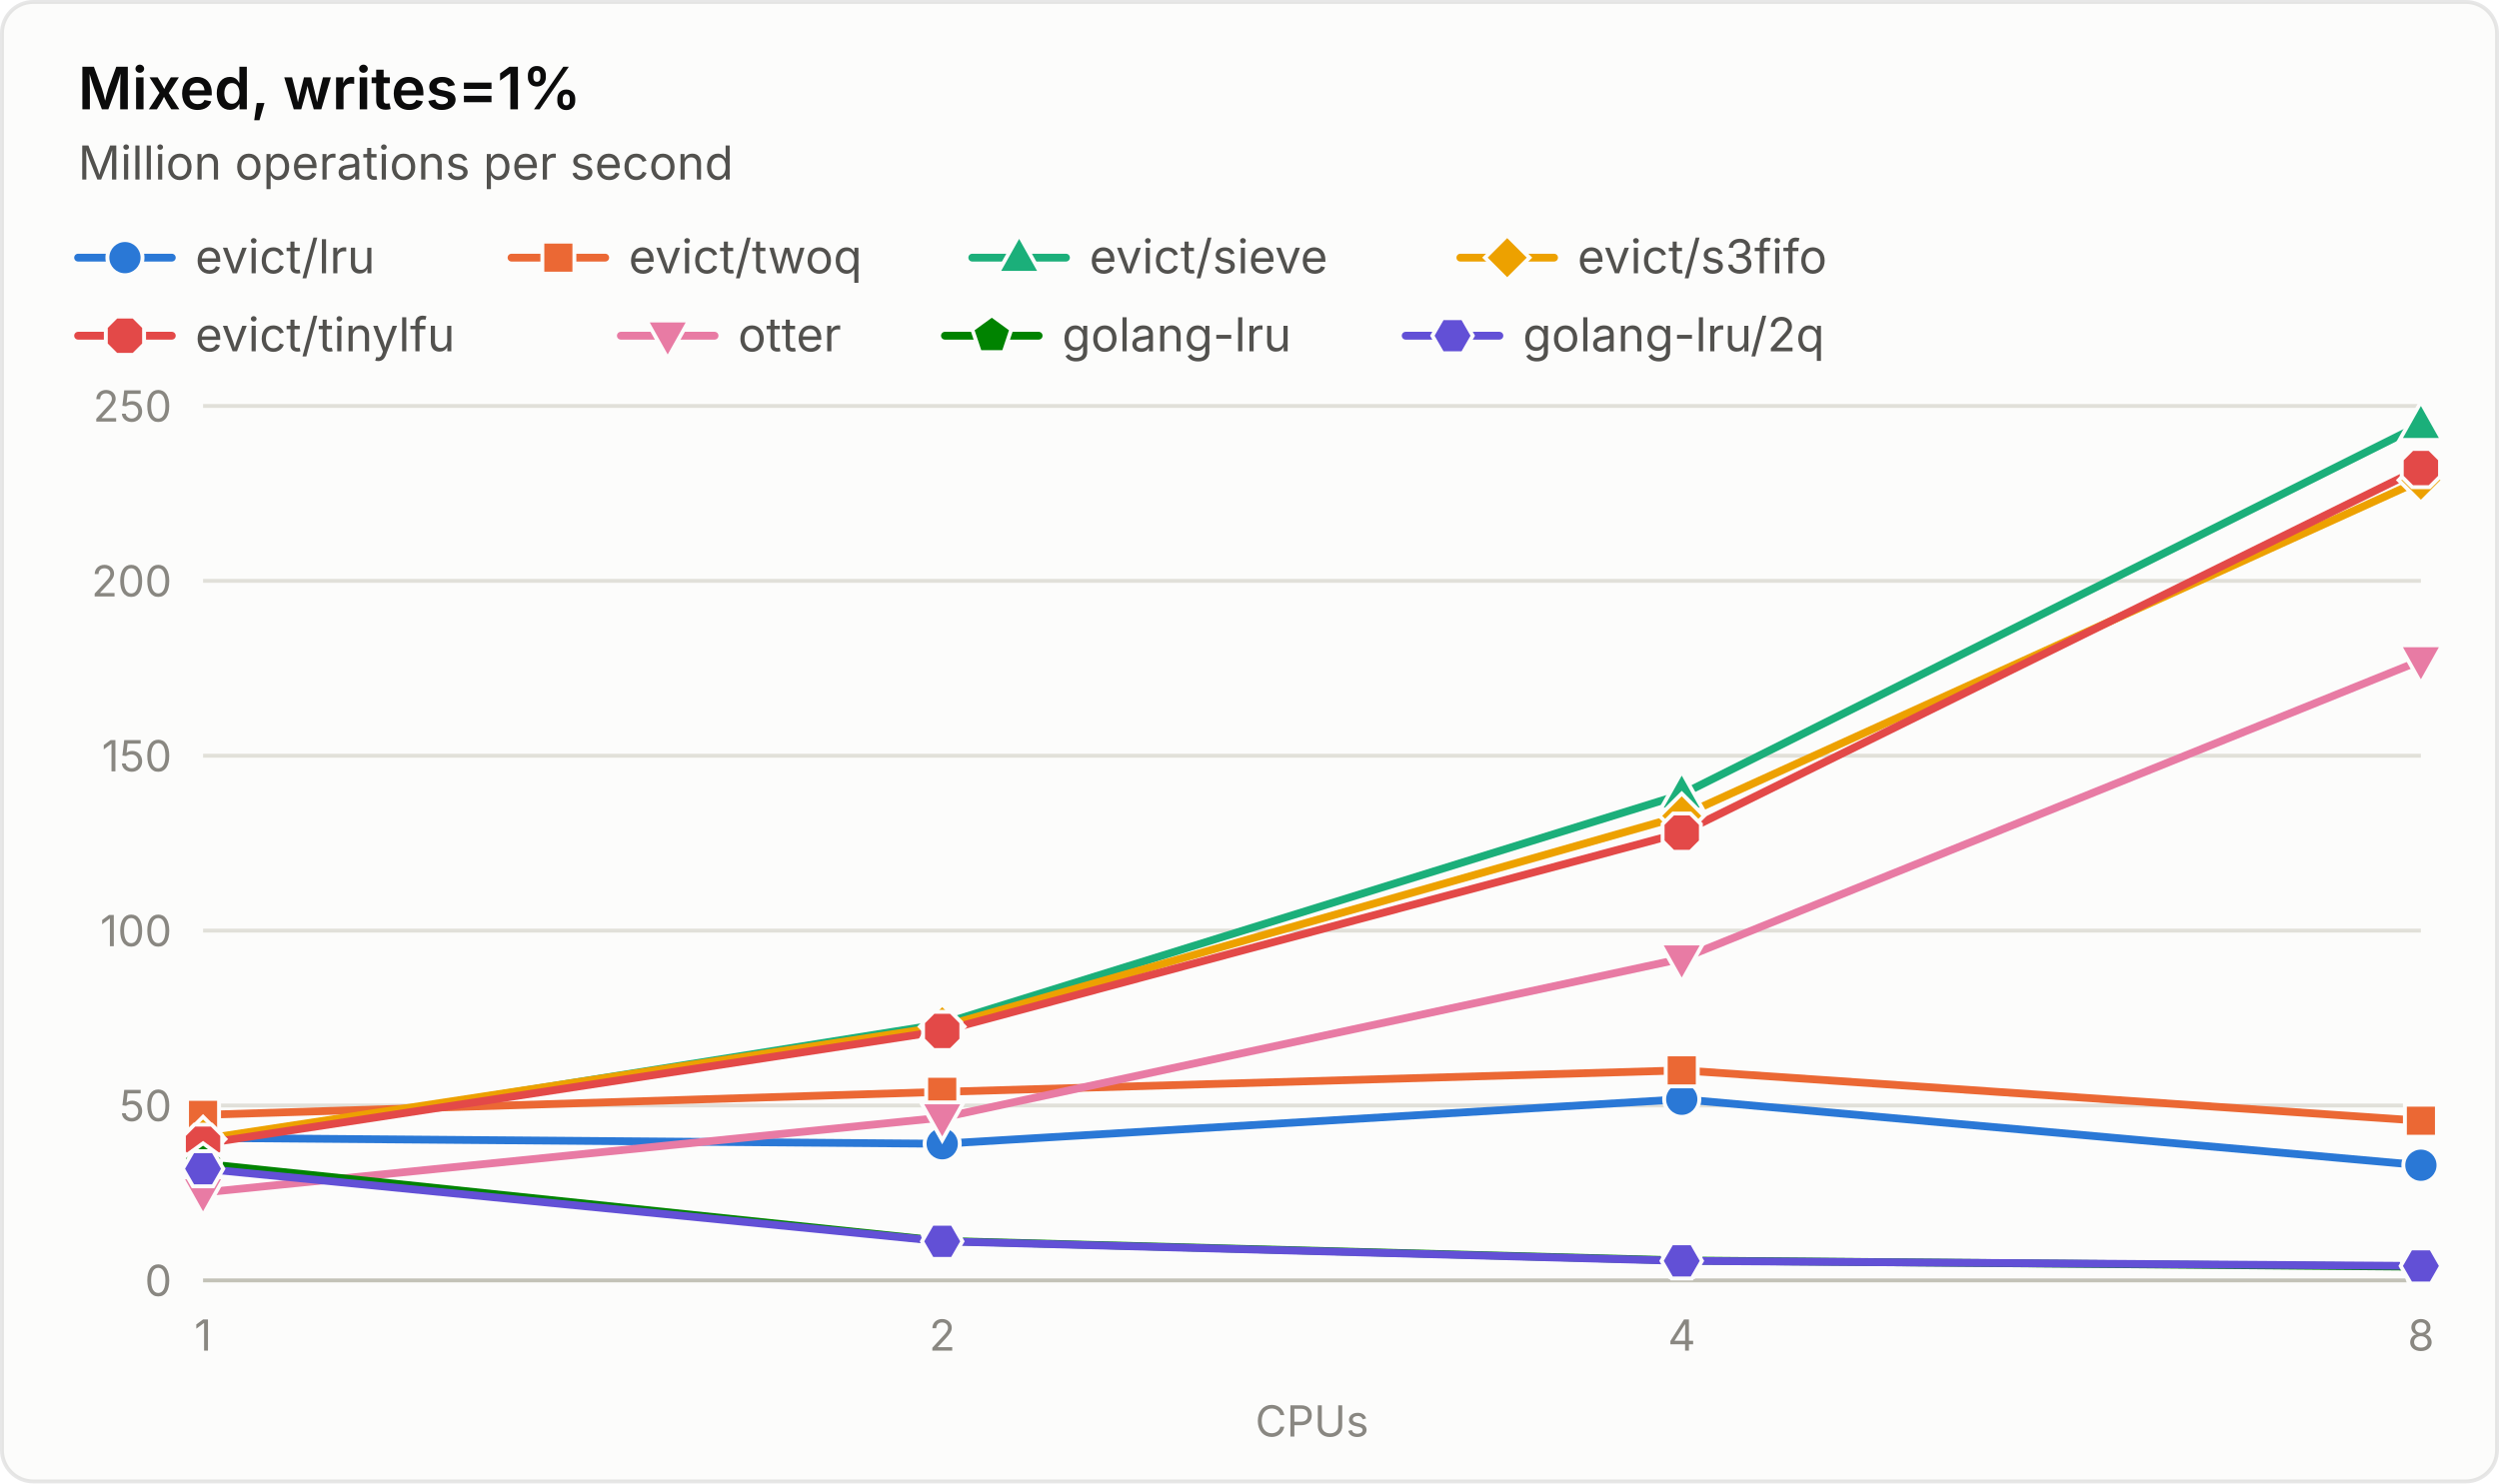
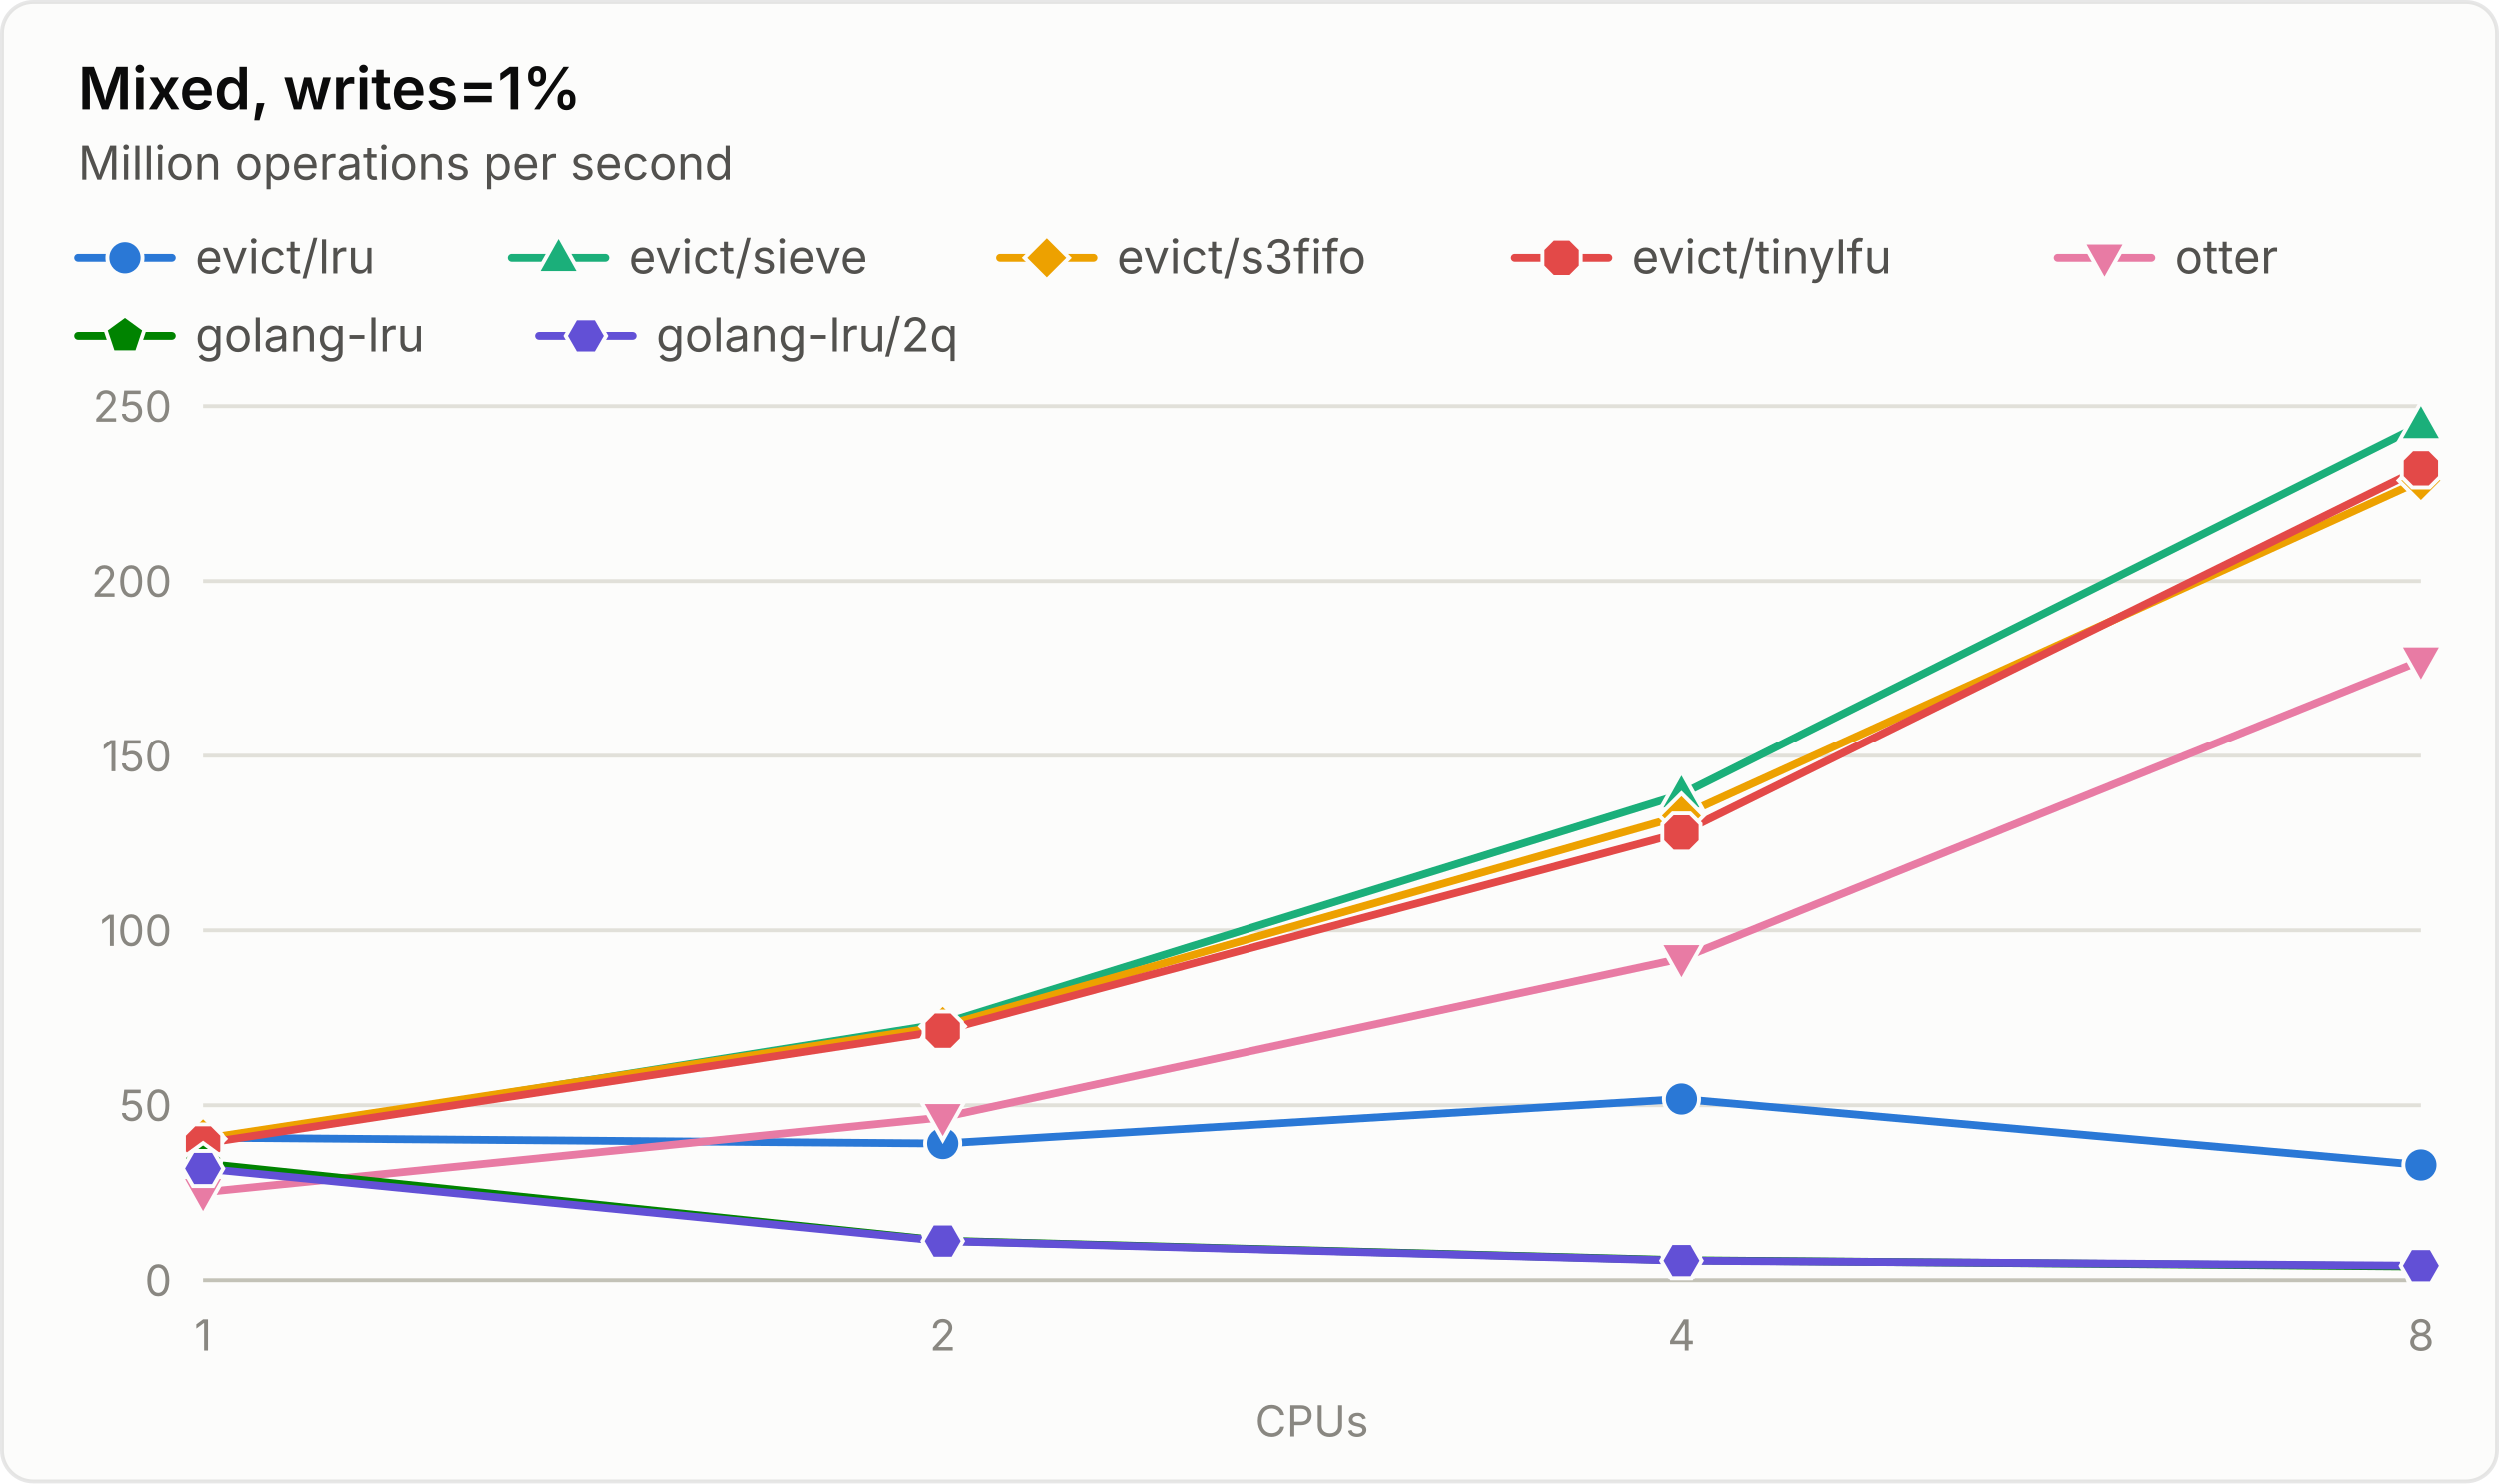
<svg xmlns="http://www.w3.org/2000/svg" viewBox="0 0 640 380" width="640" height="380" role="img" aria-labelledby="title desc">
  <style>
text { font-family: system-ui, -apple-system, "Segoe UI", sans-serif; }
.title { font-size: 15px; font-weight: 600; }
.unit, .legend { font-size: 12px; }
.tick { font-size: 11px; font-variant-numeric: tabular-nums; }
.grid, .axis { stroke-width: 1; }
.line { fill: none; stroke-width: 2; stroke-linejoin: round; stroke-linecap: round; }
.ref { fill: none; stroke-width: 1.5; stroke-linejoin: round; stroke-linecap: round; }
.mark { stroke-width: 2; paint-order: stroke; }
.surface { fill: #fcfcfb; stroke: rgba(11,11,11,0.10); }
.title { fill: #0b0b0b; }
.unit, .legend { fill: #52514e; }
.tick { fill: #898781; }
.grid { stroke: #e1e0d9; }
.axis { stroke: #c3c2b7; }
.ref { stroke: #898781; }
.mark { stroke: #fcfcfb; }
.s0 { stroke: #2a78d6; } .m0 { fill: #2a78d6; }
- .s1 { stroke: #eb6834; } .m1 { fill: #eb6834; }
.s2 { stroke: #1baf7a; } .m2 { fill: #1baf7a; }
.s3 { stroke: #eda100; } .m3 { fill: #eda100; }
.s7 { stroke: #e34948; } .m7 { fill: #e34948; }
.s4 { stroke: #e87ba4; } .m4 { fill: #e87ba4; }
.s5 { stroke: #008300; } .m5 { fill: #008300; }
.s6 { stroke: #6250d6; } .m6 { fill: #6250d6; }
@media (prefers-color-scheme: dark) {
  .surface { fill: #1a1a19; stroke: rgba(255,255,255,0.10); }
  .title { fill: #f0efec; }
  .unit, .legend { fill: #c3c2b7; }
  .tick { fill: #898781; }
  .grid { stroke: #2c2c2a; }
  .axis { stroke: #383835; }
  .ref { stroke: #898781; }
  .mark { stroke: #1a1a19; }
  .s0 { stroke: #3987e5; } .m0 { fill: #3987e5; }
-   .s1 { stroke: #d95926; } .m1 { fill: #d95926; }
  .s2 { stroke: #199e70; } .m2 { fill: #199e70; }
  .s3 { stroke: #c98500; } .m3 { fill: #c98500; }
  .s7 { stroke: #e66767; } .m7 { fill: #e66767; }
  .s4 { stroke: #d55181; } .m4 { fill: #d55181; }
  .s5 { stroke: #008300; } .m5 { fill: #008300; }
  .s6 { stroke: #9085e9; } .m6 { fill: #9085e9; }
}
</style>
  <rect class="surface" x="0.5" y="0.5" width="639" height="379" rx="8" />
  <text class="title" x="20" y="28">Mixed, writes=1%</text>
  <text class="unit" x="20" y="46">Million operations per second</text>
  <path class="line s0" d="M20,66 h24" />
  <circle class="mark m0" cx="32" cy="66" r="4" />
  <text class="legend" x="50" y="70">evict/lru</text>
-   <path class="line s1" d="M131,66 h24" />
-   <path class="mark m1" d="M139.4,62.4L146.6,62.4L146.6,69.6L139.4,69.6Z" />
-   <text class="legend" x="161" y="70">evict/twoq</text>
-   <path class="line s2" d="M249,66 h24" />
-   <path class="mark m2" d="M261,61.2L265.6,69.4L256.4,69.4Z" />
-   <text class="legend" x="279" y="70">evict/sieve</text>
-   <path class="line s3" d="M374,66 h24" />
-   <path class="mark m3" d="M386,61L391,66L386,71L381,66Z" />
-   <text class="legend" x="404" y="70">evict/s3fifo</text>
-   <path class="line s7" d="M20,86 h24" />
-   <path class="mark m7" d="M30,81.6L34,81.6L36.4,84L36.4,88L34,90.4L30,90.4L27.6,88L27.6,84Z" />
-   <text class="legend" x="50" y="90">evict/tinylfu</text>
-   <path class="line s4" d="M159,86 h24" />
-   <path class="mark m4" d="M171,90.8L175.6,82.6L166.4,82.6Z" />
-   <text class="legend" x="189" y="90">otter</text>
-   <path class="line s5" d="M242,86 h24" />
-   <path class="mark m5" d="M254,81.4L258.4,84.6L256.7,89.7L251.3,89.7L249.6,84.6Z" />
-   <text class="legend" x="272" y="90">golang-lru</text>
-   <path class="line s6" d="M360,86 h24" />
-   <path class="mark m6" d="M369.7,82L374.3,82L376.6,86L374.3,90L369.7,90L367.4,86Z" />
-   <text class="legend" x="390" y="90">golang-lru/2q</text>
+   <path class="line s2" d="M131,66 h24" />
+   <path class="mark m2" d="M143,61.2L147.6,69.4L138.4,69.4Z" />
+   <text class="legend" x="161" y="70">evict/sieve</text>
+   <path class="line s3" d="M256,66 h24" />
+   <path class="mark m3" d="M268,61L273,66L268,71L263,66Z" />
+   <text class="legend" x="286" y="70">evict/s3fifo</text>
+   <path class="line s7" d="M388,66 h24" />
+   <path class="mark m7" d="M398,61.6L402,61.6L404.4,64L404.4,68L402,70.4L398,70.4L395.6,68L395.6,64Z" />
+   <text class="legend" x="418" y="70">evict/tinylfu</text>
+   <path class="line s4" d="M527,66 h24" />
+   <path class="mark m4" d="M539,70.8L543.6,62.6L534.4,62.6Z" />
+   <text class="legend" x="557" y="70">otter</text>
+   <path class="line s5" d="M20,86 h24" />
+   <path class="mark m5" d="M32,81.4L36.4,84.6L34.7,89.7L29.3,89.7L27.6,84.6Z" />
+   <text class="legend" x="50" y="90">golang-lru</text>
+   <path class="line s6" d="M138,86 h24" />
+   <path class="mark m6" d="M147.7,82L152.3,82L154.6,86L152.3,90L147.7,90L145.4,86Z" />
+   <text class="legend" x="168" y="90">golang-lru/2q</text>
  <path class="axis" d="M52,328 h568" />
  <text class="tick" x="44" y="332" text-anchor="end">0</text>
  <path class="grid" d="M52,283.2 h568" />
  <text class="tick" x="44" y="287.2" text-anchor="end">50</text>
  <path class="grid" d="M52,238.4 h568" />
  <text class="tick" x="44" y="242.4" text-anchor="end">100</text>
  <path class="grid" d="M52,193.6 h568" />
  <text class="tick" x="44" y="197.6" text-anchor="end">150</text>
  <path class="grid" d="M52,148.8 h568" />
  <text class="tick" x="44" y="152.8" text-anchor="end">200</text>
  <path class="grid" d="M52,104 h568" />
  <text class="tick" x="44" y="108" text-anchor="end">250</text>
  <text class="tick" x="52" y="346" text-anchor="middle">1</text>
  <text class="tick" x="241.3" y="346" text-anchor="middle">2</text>
  <text class="tick" x="430.7" y="346" text-anchor="middle">4</text>
  <text class="tick" x="620" y="346" text-anchor="middle">8</text>
  <text class="tick" x="336" y="368" text-anchor="middle">CPUs</text>
  <path class="line s0" d="M52,291.5L241.3,293L430.7,281.6L620,298.5" />
-   <path class="line s1" d="M52,285.6L241.3,279.7L430.7,274.2L620,287.1" />
  <path class="line s2" d="M52,292.5L241.3,262.3L430.7,203.5L620,108.8" />
  <path class="line s3" d="M52,291.8L241.3,263L430.7,209L620,123" />
  <path class="line s7" d="M52,293L241.3,264.1L430.7,213.3L620,119.9" />
  <path class="line s4" d="M52,305.5L241.3,286.3L430.7,245.6L620,169.2" />
  <path class="line s5" d="M52,298.1L241.3,317.9L430.7,322.9L620,324.5" />
  <path class="line s6" d="M52,299.4L241.3,318L430.7,323L620,324.3" />
  <g>
    <circle class="mark m0" cx="52" cy="291.5" r="4" />
  </g>
  <g>
    <circle class="mark m0" cx="241.3" cy="293" r="4" />
  </g>
  <g>
    <circle class="mark m0" cx="430.7" cy="281.6" r="4" />
  </g>
  <g>
    <circle class="mark m0" cx="620" cy="298.5" r="4" />
-   </g>
-   <g>
-     <path class="mark m1" d="M48.4,282L55.6,282L55.6,289.2L48.4,289.2Z" />
-   </g>
-   <g>
-     <path class="mark m1" d="M237.7,276.1L244.9,276.1L244.9,283.3L237.7,283.3Z" />
-   </g>
-   <g>
-     <path class="mark m1" d="M427.1,270.6L434.3,270.6L434.3,277.8L427.1,277.8Z" />
-   </g>
-   <g>
-     <path class="mark m1" d="M616.4,283.5L623.6,283.5L623.6,290.7L616.4,290.7Z" />
  </g>
  <g>
    <path class="mark m2" d="M52,287.7L56.6,295.9L47.4,295.9Z" />
  </g>
  <g>
    <path class="mark m2" d="M241.3,257.5L245.9,265.7L236.7,265.7Z" />
  </g>
  <g>
    <path class="mark m2" d="M430.7,198.7L435.3,206.9L426.1,206.9Z" />
  </g>
  <g>
    <path class="mark m2" d="M620,104L624.6,112.2L615.4,112.2Z" />
  </g>
  <g>
    <path class="mark m3" d="M52,286.8L57,291.8L52,296.8L47,291.8Z" />
  </g>
  <g>
    <path class="mark m3" d="M241.3,258L246.3,263L241.3,268L236.3,263Z" />
  </g>
  <g>
    <path class="mark m3" d="M430.7,204L435.7,209L430.7,214L425.7,209Z" />
  </g>
  <g>
    <path class="mark m3" d="M620,118L625,123L620,128L615,123Z" />
  </g>
  <g>
    <path class="mark m7" d="M50,288.6L54,288.6L56.4,291L56.4,295L54,297.4L50,297.4L47.6,295L47.6,291Z" />
  </g>
  <g>
    <path class="mark m7" d="M239.3,259.7L243.3,259.7L245.7,262.1L245.7,266.1L243.3,268.5L239.3,268.5L236.9,266.1L236.9,262.1Z" />
  </g>
  <g>
    <path class="mark m7" d="M428.7,208.9L432.7,208.9L435.1,211.3L435.1,215.3L432.7,217.7L428.7,217.7L426.3,215.3L426.3,211.3Z" />
  </g>
  <g>
    <path class="mark m7" d="M618,115.5L622,115.5L624.4,117.9L624.4,121.9L622,124.3L618,124.3L615.6,121.9L615.6,117.9Z" />
  </g>
  <g>
    <path class="mark m4" d="M52,310.3L56.6,302.1L47.4,302.1Z" />
  </g>
  <g>
    <path class="mark m4" d="M241.3,291.1L245.9,282.9L236.7,282.9Z" />
  </g>
  <g>
    <path class="mark m4" d="M430.7,250.4L435.3,242.2L426.1,242.2Z" />
  </g>
  <g>
    <path class="mark m4" d="M620,174L624.6,165.8L615.4,165.8Z" />
  </g>
  <g>
    <path class="mark m5" d="M52,293.5L56.4,296.7L54.7,301.8L49.3,301.8L47.6,296.7Z" />
  </g>
  <g>
    <path class="mark m5" d="M241.3,313.3L245.7,316.5L244,321.6L238.6,321.6L236.9,316.5Z" />
  </g>
  <g>
    <path class="mark m5" d="M430.7,318.3L435.1,321.5L433.4,326.6L428,326.6L426.3,321.5Z" />
  </g>
  <g>
    <path class="mark m5" d="M620,319.9L624.4,323.1L622.7,328.2L617.3,328.2L615.6,323.1Z" />
  </g>
  <g>
    <path class="mark m6" d="M49.7,295.4L54.3,295.4L56.6,299.4L54.3,303.4L49.7,303.4L47.4,299.4Z" />
  </g>
  <g>
    <path class="mark m6" d="M239,314L243.6,314L245.9,318L243.6,322L239,322L236.7,318Z" />
  </g>
  <g>
    <path class="mark m6" d="M428.4,319L433,319L435.3,323L433,327L428.4,327L426.1,323Z" />
  </g>
  <g>
    <path class="mark m6" d="M617.7,320.3L622.3,320.3L624.6,324.3L622.3,328.3L617.7,328.3L615.4,324.3Z" />
  </g>
</svg>
